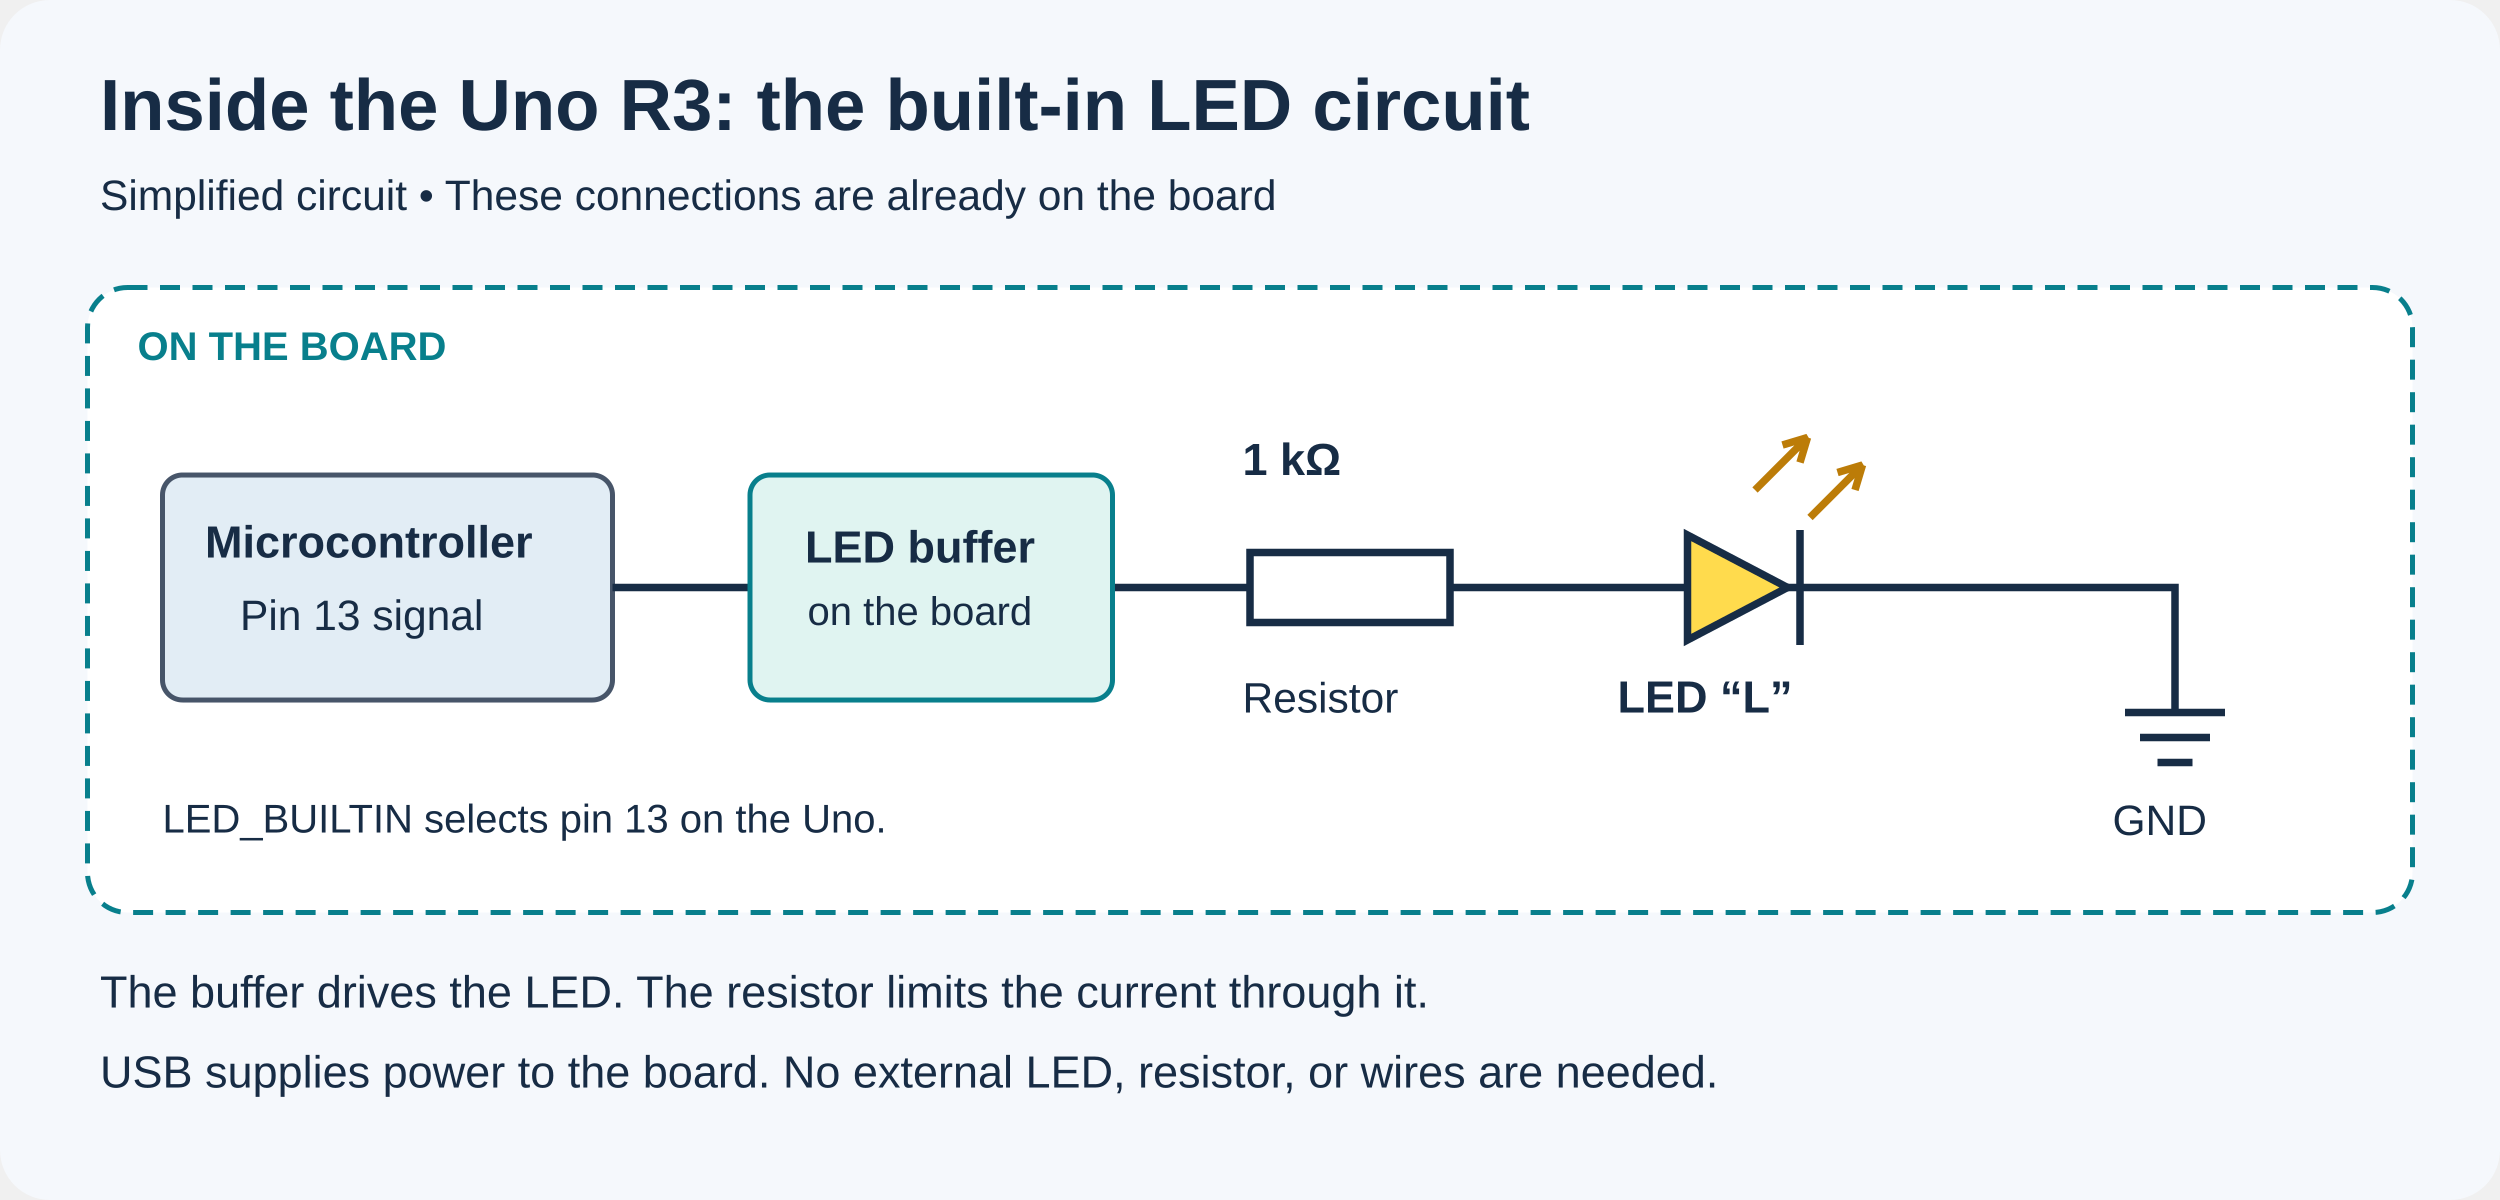
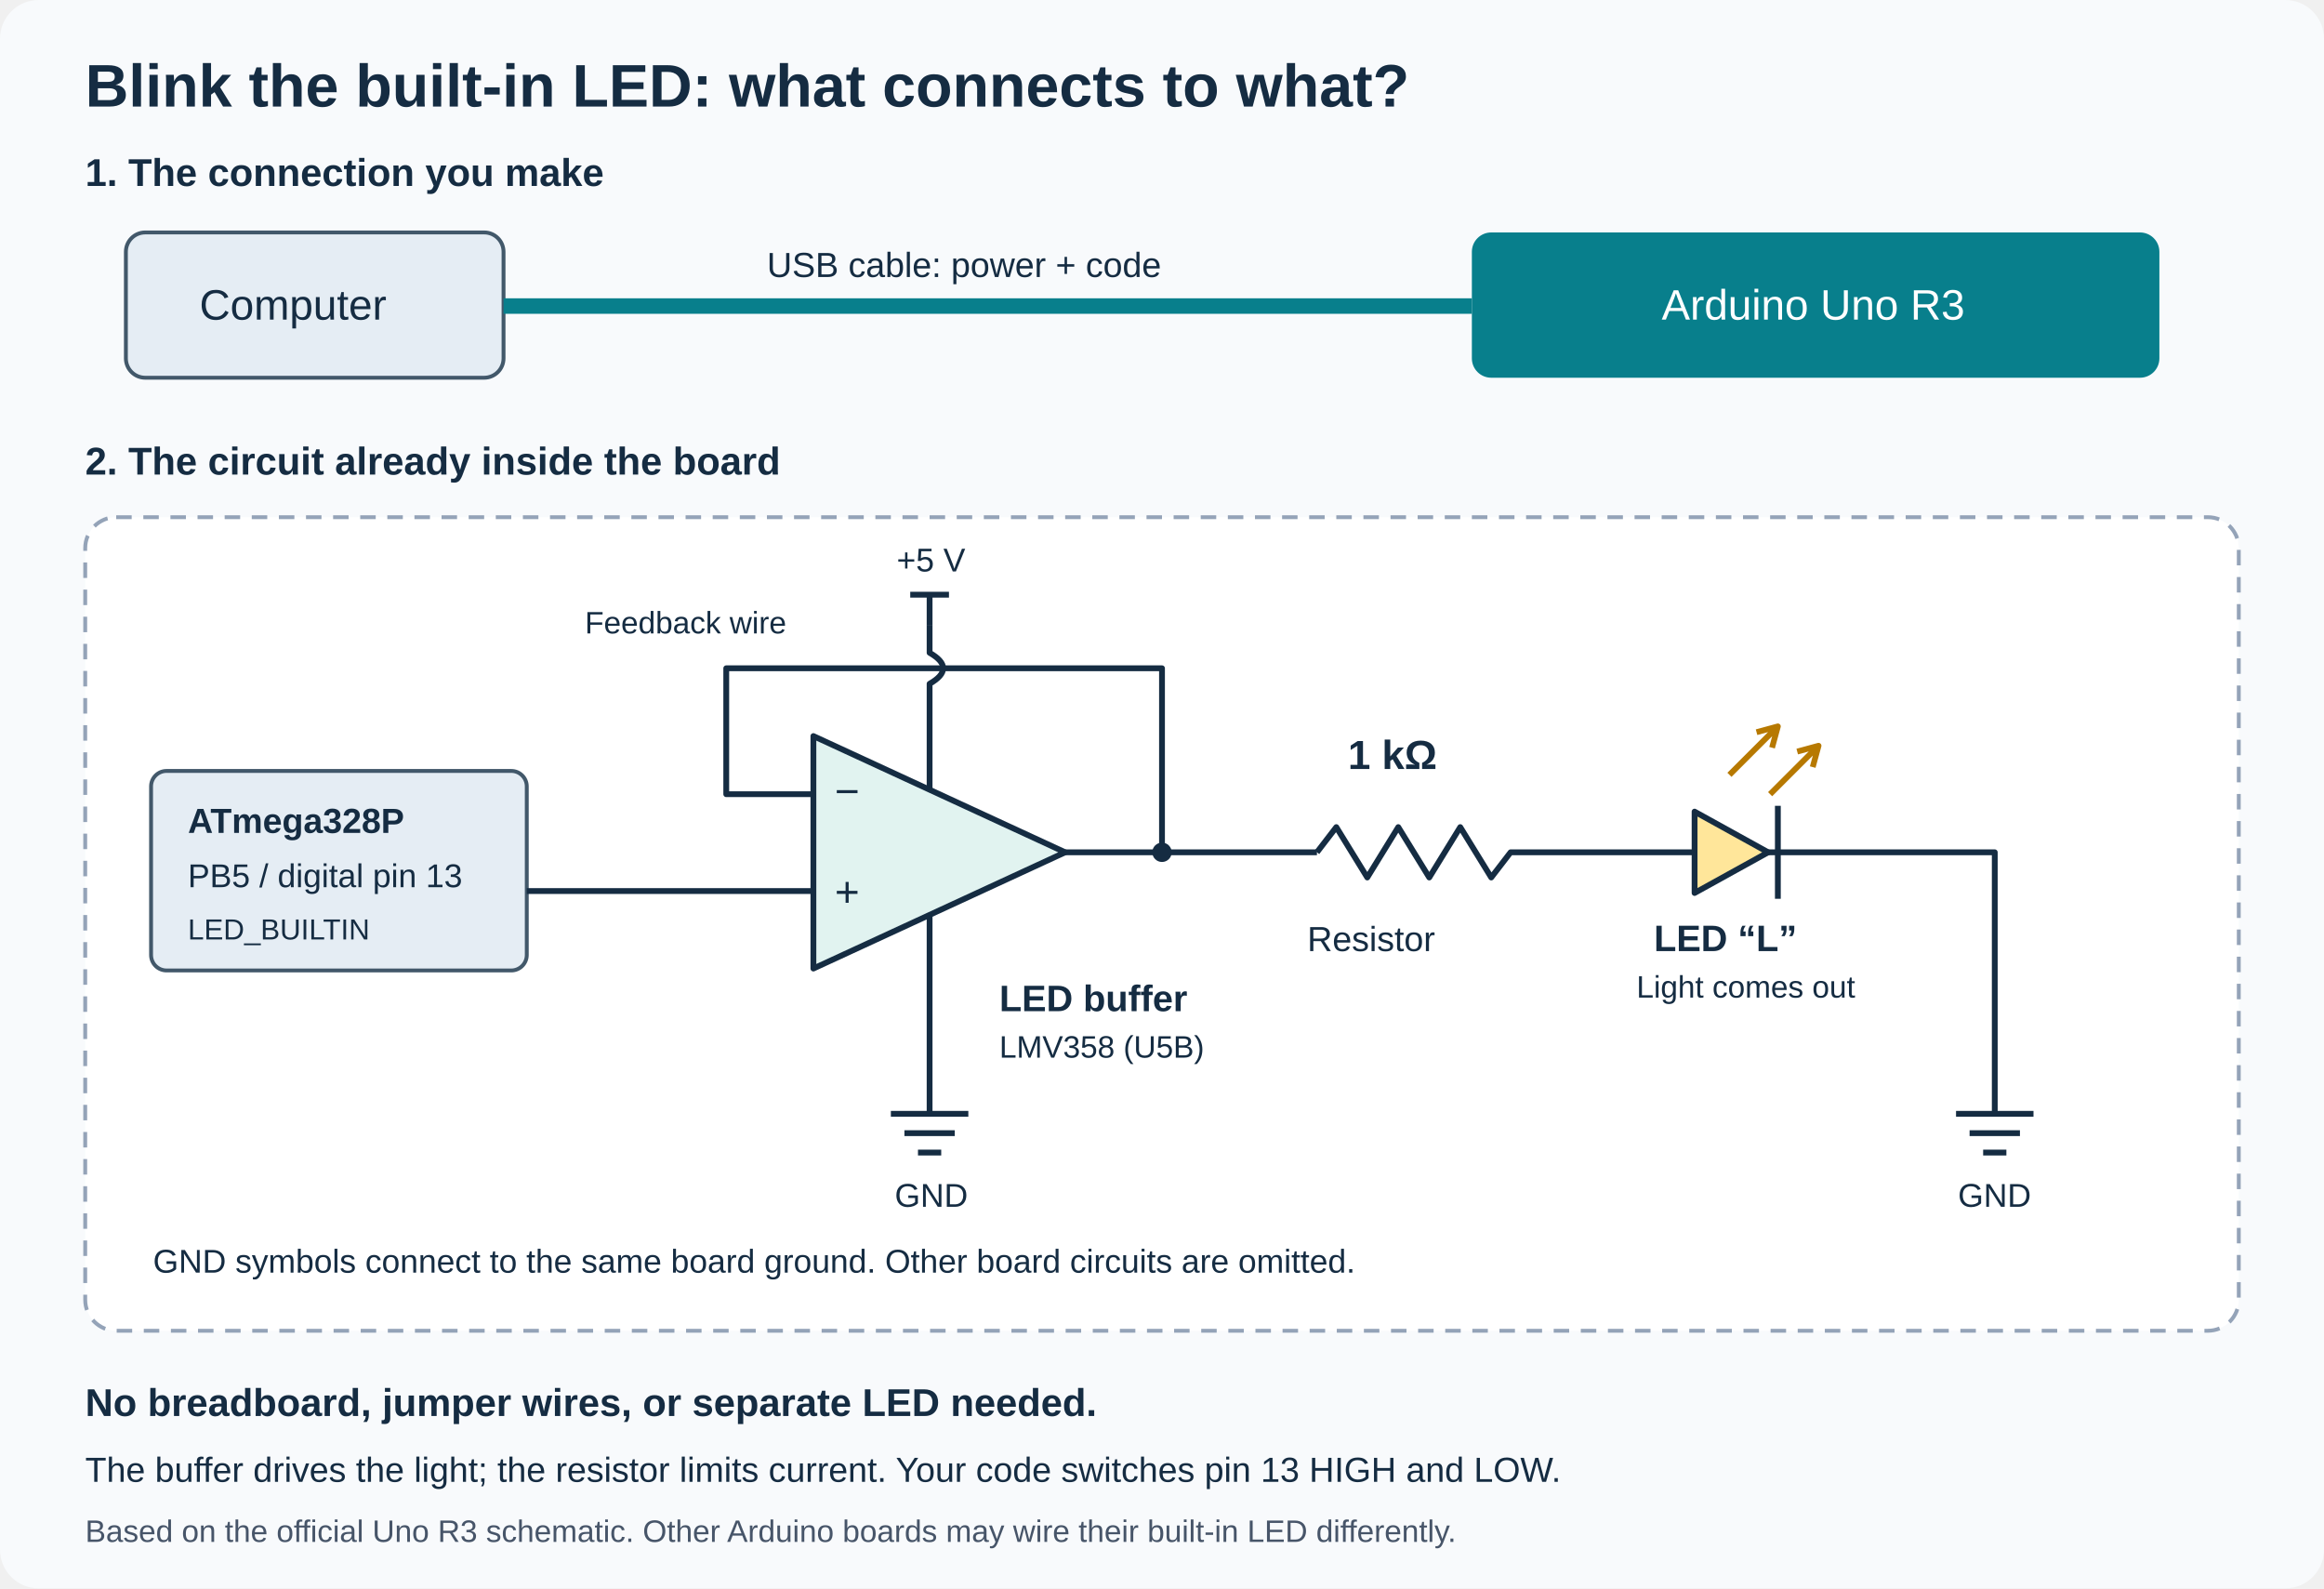
- <svg xmlns="http://www.w3.org/2000/svg" width="1000" height="480" viewBox="0 0 1000 480" role="img" aria-labelledby="title desc">
-   <rect width="1000" height="480" rx="20" fill="#f5f8fc" />
-   <g font-family="Arial, sans-serif" fill="#172c45">
-     <text x="40" y="52" font-size="29" font-weight="bold">Inside the Uno R3: the built-in LED circuit</text>
-     <text x="40" y="84" font-size="17">Simplified circuit • These connections are already on the board</text>
-     <rect x="35" y="115" width="930" height="250" rx="16" fill="white" stroke="#087f8c" stroke-width="2" stroke-dasharray="8 5" />
-     <text x="55" y="144" fill="#087f8c" font-size="16" font-weight="bold">ON THE BOARD</text>
-     <rect x="65" y="190" width="180" height="90" rx="8" fill="#e2edf5" stroke="#475569" stroke-width="2" />
-     <text x="82" y="223" font-size="18" font-weight="bold">Microcontroller</text>
-     <text x="96" y="252" font-size="17">Pin 13 signal</text>
-     <g stroke="#172c45" stroke-width="3" fill="none">
-       <path d="M245 235H300" />
-       <path d="M445 235H500" />
-       <path d="M580 235H675" />
-       <path d="M730 235H870V285" />
-       <rect x="500" y="221" width="80" height="28" />
-       <path d="M675 214L675 256L715 235Z" fill="#ffdb4d" />
-       <path d="M720 212V258 M715 235H730" />
-       <path d="M850 285H890 M856 295H884 M863 305H877" />
-       <path d="M702 196L723 175L713 178 M723 175L720 185 M724 207L745 186L735 189 M745 186L742 196" stroke="#bc7c08" />
+ <svg xmlns="http://www.w3.org/2000/svg" width="1200" height="820" viewBox="0 0 1200 820" role="img" aria-labelledby="title desc">
+   <rect width="1200" height="820" rx="20" fill="#f8fafc" />
+   <g font-family="Arial, sans-serif" fill="#152c42">
+     <text x="44" y="55" font-size="31" font-weight="bold">Blink the built-in LED: what connects to what?</text>
+     <text x="44" y="96" font-size="20" font-weight="bold">1. The connection you make</text>
+     <rect x="65" y="120" width="195" height="75" rx="10" fill="#e5edf4" stroke="#42586a" stroke-width="2" />
+     <text x="103" y="165" font-size="22">Computer</text>
+     <path d="M260 158H760" stroke="#087f8c" stroke-width="8" />
+     <text x="396" y="143" font-size="18">USB cable: power + code</text>
+     <rect x="760" y="120" width="355" height="75" rx="10" fill="#087f8c" />
+     <text x="858" y="165" fill="white" font-size="22">Arduino Uno R3</text>
+     <text x="44" y="245" font-size="20" font-weight="bold">2. The circuit already inside the board</text>
+     <rect x="44" y="267" width="1112" height="420" rx="16" fill="white" stroke="#94a3b8" stroke-width="2" stroke-dasharray="8 6" />
+     <rect x="78" y="398" width="194" height="103" rx="8" fill="#e5edf4" stroke="#42586a" stroke-width="2" />
+     <text x="97" y="430" font-size="18" font-weight="bold">ATmega328P</text>
+     <text x="97" y="458" font-size="17">PB5 / digital pin 13</text>
+     <text x="97" y="485" font-size="15">LED_BUILTIN</text>
+     <g stroke="#152c42" stroke-width="3" fill="none" stroke-linejoin="round">
+       <path d="M272 460H420" />
+       <path d="M420 380L420 500L550 440Z" fill="#e1f3f0" />
+       <path d="M550 440H680 M600 440V345H375V410H420" />
+       <path d="M480 408V353 Q494 345 480 337 V323 M480 472V575" />
+       <path d="M680 440l10-13 16 26 16-26 16 26 16-26 16 26 10-13H875" />
+       <path d="M875 419V461L913 440Z" fill="#ffe69a" />
+       <path d="M918 416V464 M913 440H1030V575" />
+       <path d="M460 575H500 M467 585H493 M474 595H486 M1010 575H1050 M1017 585H1043 M1024 595H1036" />
+       <path d="M480 323V307 M470 307H490" />
+       <path d="M893 400L918 375L907 378 M918 375L915 386 M914 410L939 385L928 388 M939 385L936 396" stroke="#b77900" />
    </g>
-     <rect x="300" y="190" width="145" height="90" rx="8" fill="#e0f4f1" stroke="#087f8c" stroke-width="2" />
-     <text x="322" y="225" font-size="18" font-weight="bold">LED buffer</text>
-     <text x="323" y="250" font-size="16">on the board</text>
-     <text x="497" y="190" font-size="18" font-weight="bold">1 kΩ</text>
-     <text x="497" y="285" font-size="17">Resistor</text>
-     <text x="647" y="285" font-size="18" font-weight="bold">LED “L”</text>
-     <text x="845" y="334" font-size="17">GND</text>
-     <text x="65" y="333" font-size="16">LED_BUILTIN selects pin 13 on the Uno.</text>
-     <text x="40" y="403" font-size="18">The buffer drives the LED. The resistor limits the current through it.</text>
-     <text x="40" y="435" font-size="18">USB supplies power to the board. No external LED, resistor, or wires are needed.</text>
+     <circle cx="600" cy="440" r="5" fill="#152c42" />
+     <text x="431" y="416" font-size="22">−</text>
+     <text x="431" y="468" font-size="22">+</text>
+     <text x="463" y="295" font-size="17">+5 V</text>
+     <text x="302" y="327" font-size="16">Feedback wire</text>
+     <text x="516" y="522" font-size="19" font-weight="bold">LED buffer</text>
+     <text x="516" y="546" font-size="16">LMV358 (U5B)</text>
+     <text x="696" y="397" font-size="21" font-weight="bold">1 kΩ</text>
+     <text x="675" y="491" font-size="18">Resistor</text>
+     <text x="854" y="491" font-size="19" font-weight="bold">LED “L”</text>
+     <text x="845" y="515" font-size="16">Light comes out</text>
+     <text x="462" y="623" font-size="17">GND</text>
+     <text x="1011" y="623" font-size="17">GND</text>
+     <text x="79" y="657" font-size="17">GND symbols connect to the same board ground. Other board circuits are omitted.</text>
+     <text x="44" y="731" font-size="20" font-weight="bold">No breadboard, jumper wires, or separate LED needed.</text>
+     <text x="44" y="765" font-size="18">The buffer drives the light; the resistor limits current. Your code switches pin 13 HIGH and LOW.</text>
+     <text x="44" y="796" font-size="16" fill="#475569">Based on the official Uno R3 schematic. Other Arduino boards may wire their built-in LED differently.</text>
  </g>
</svg>
